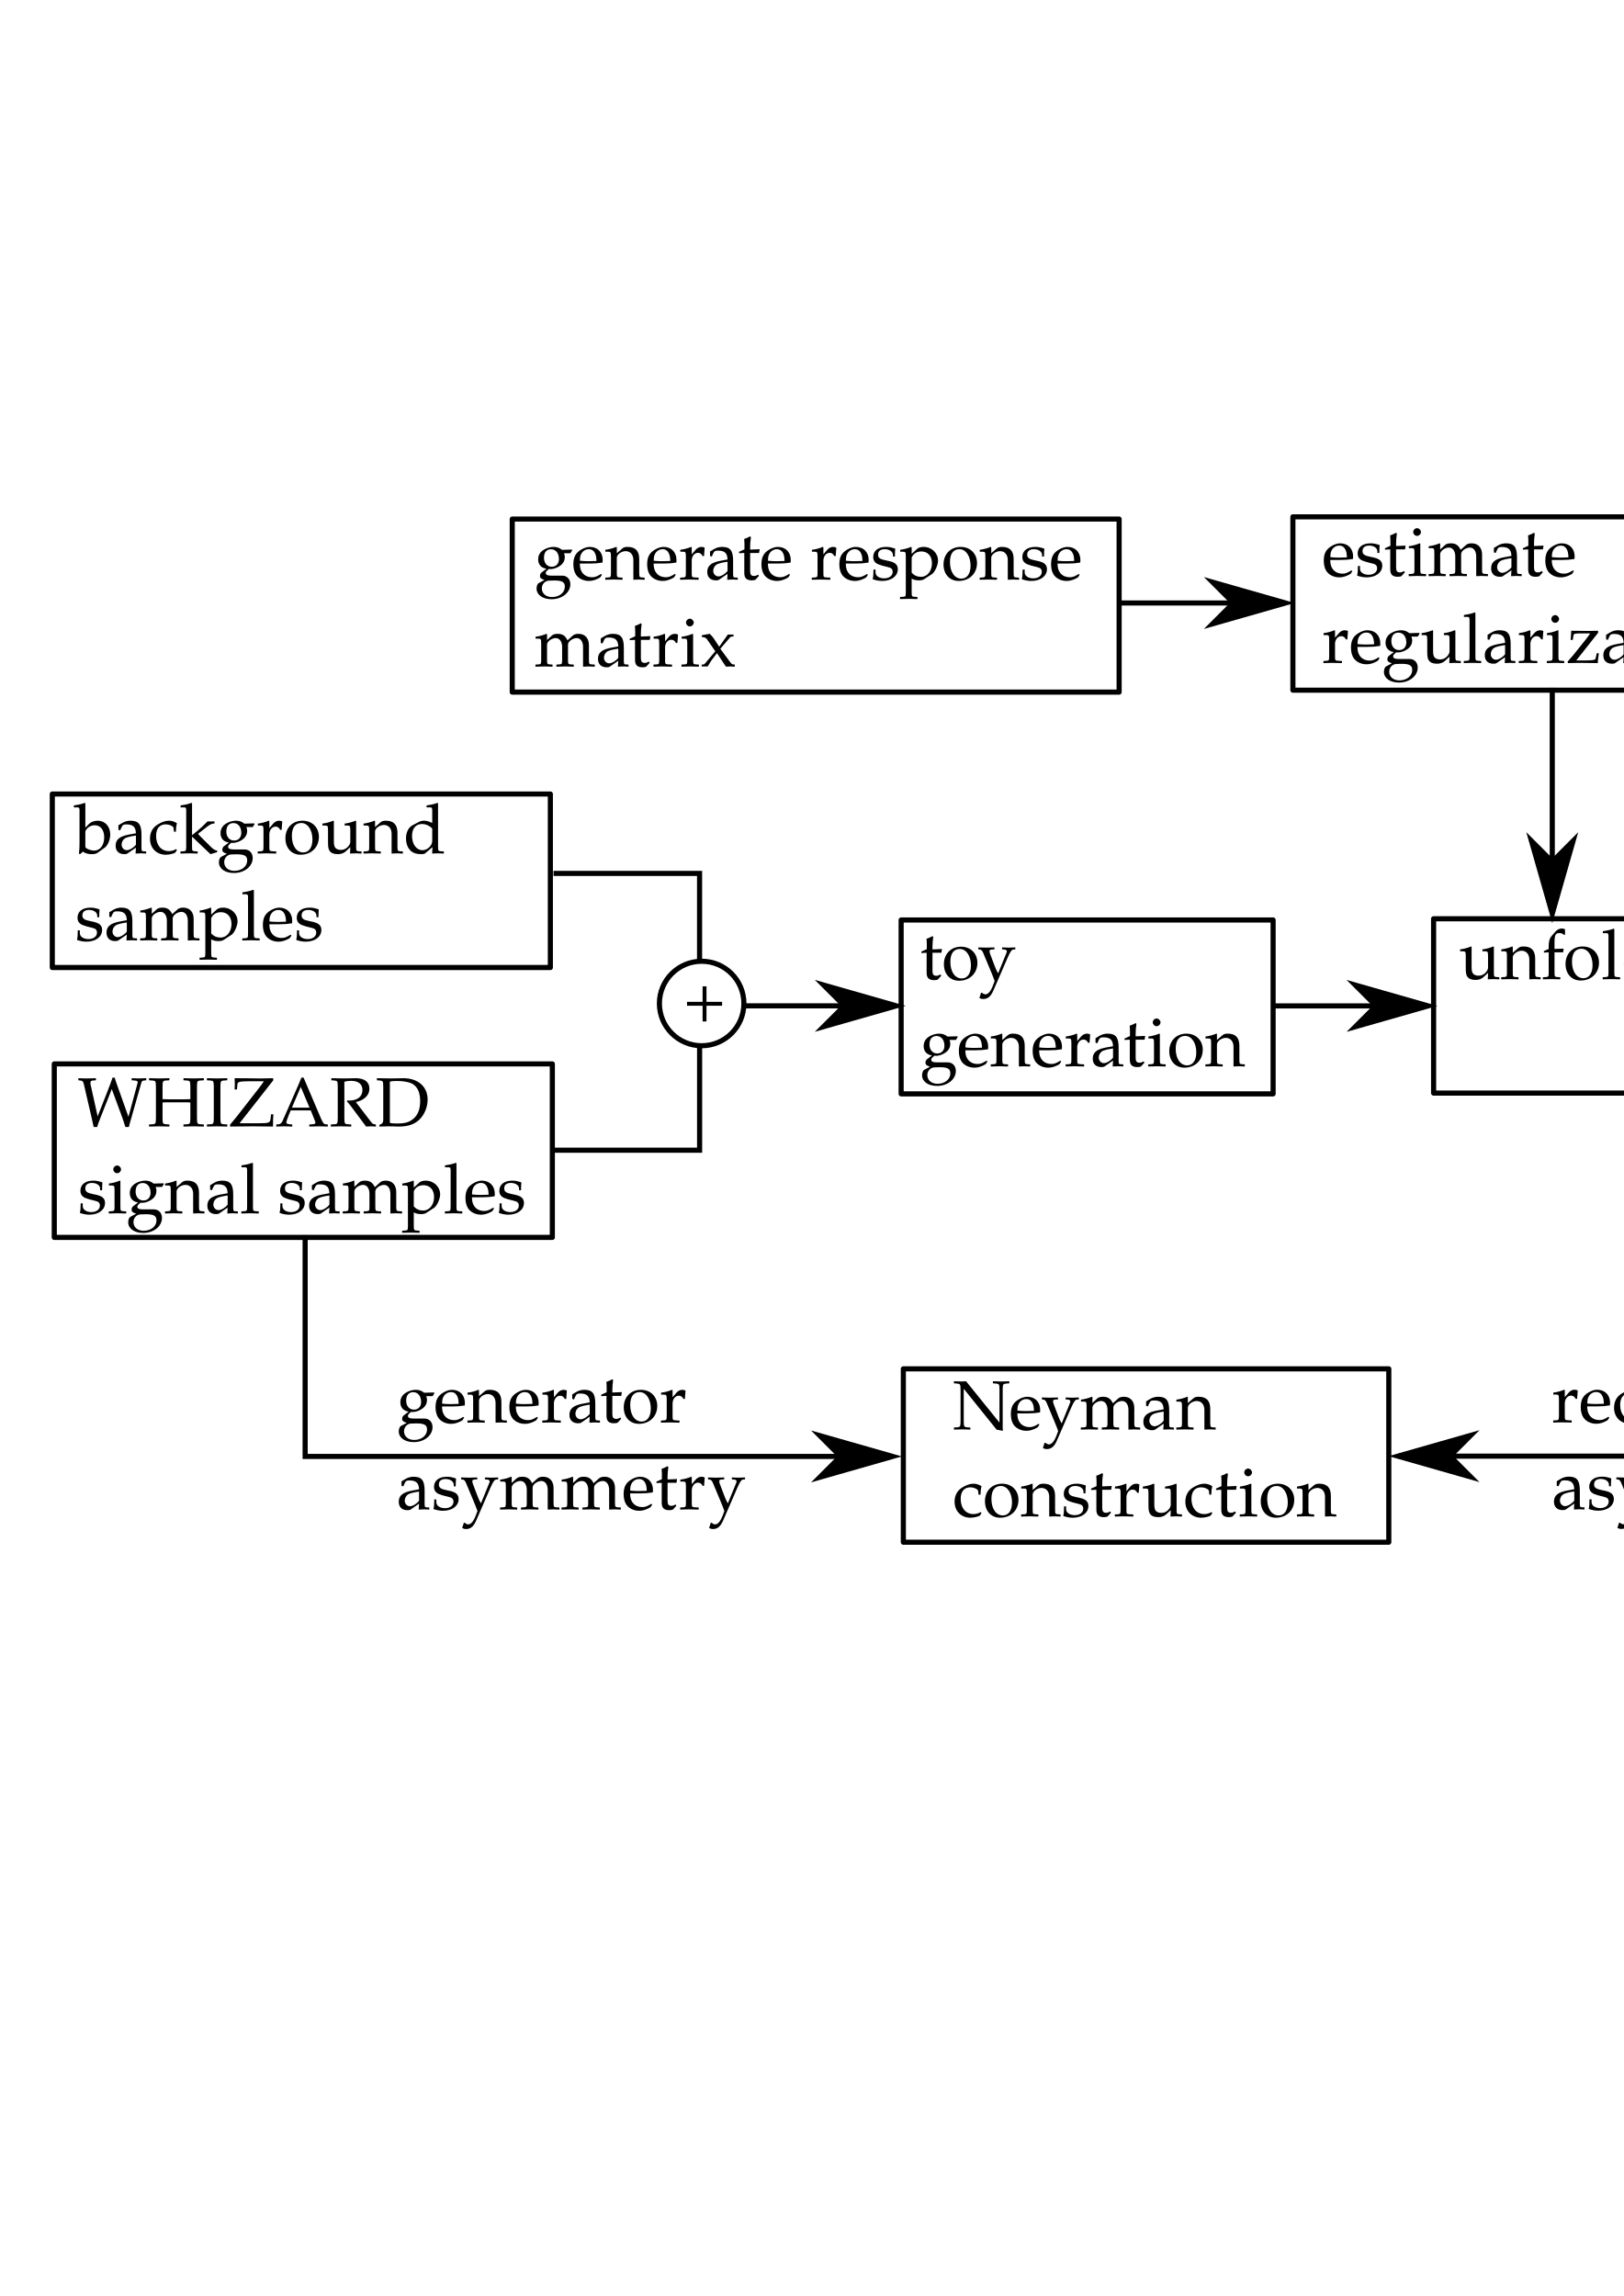
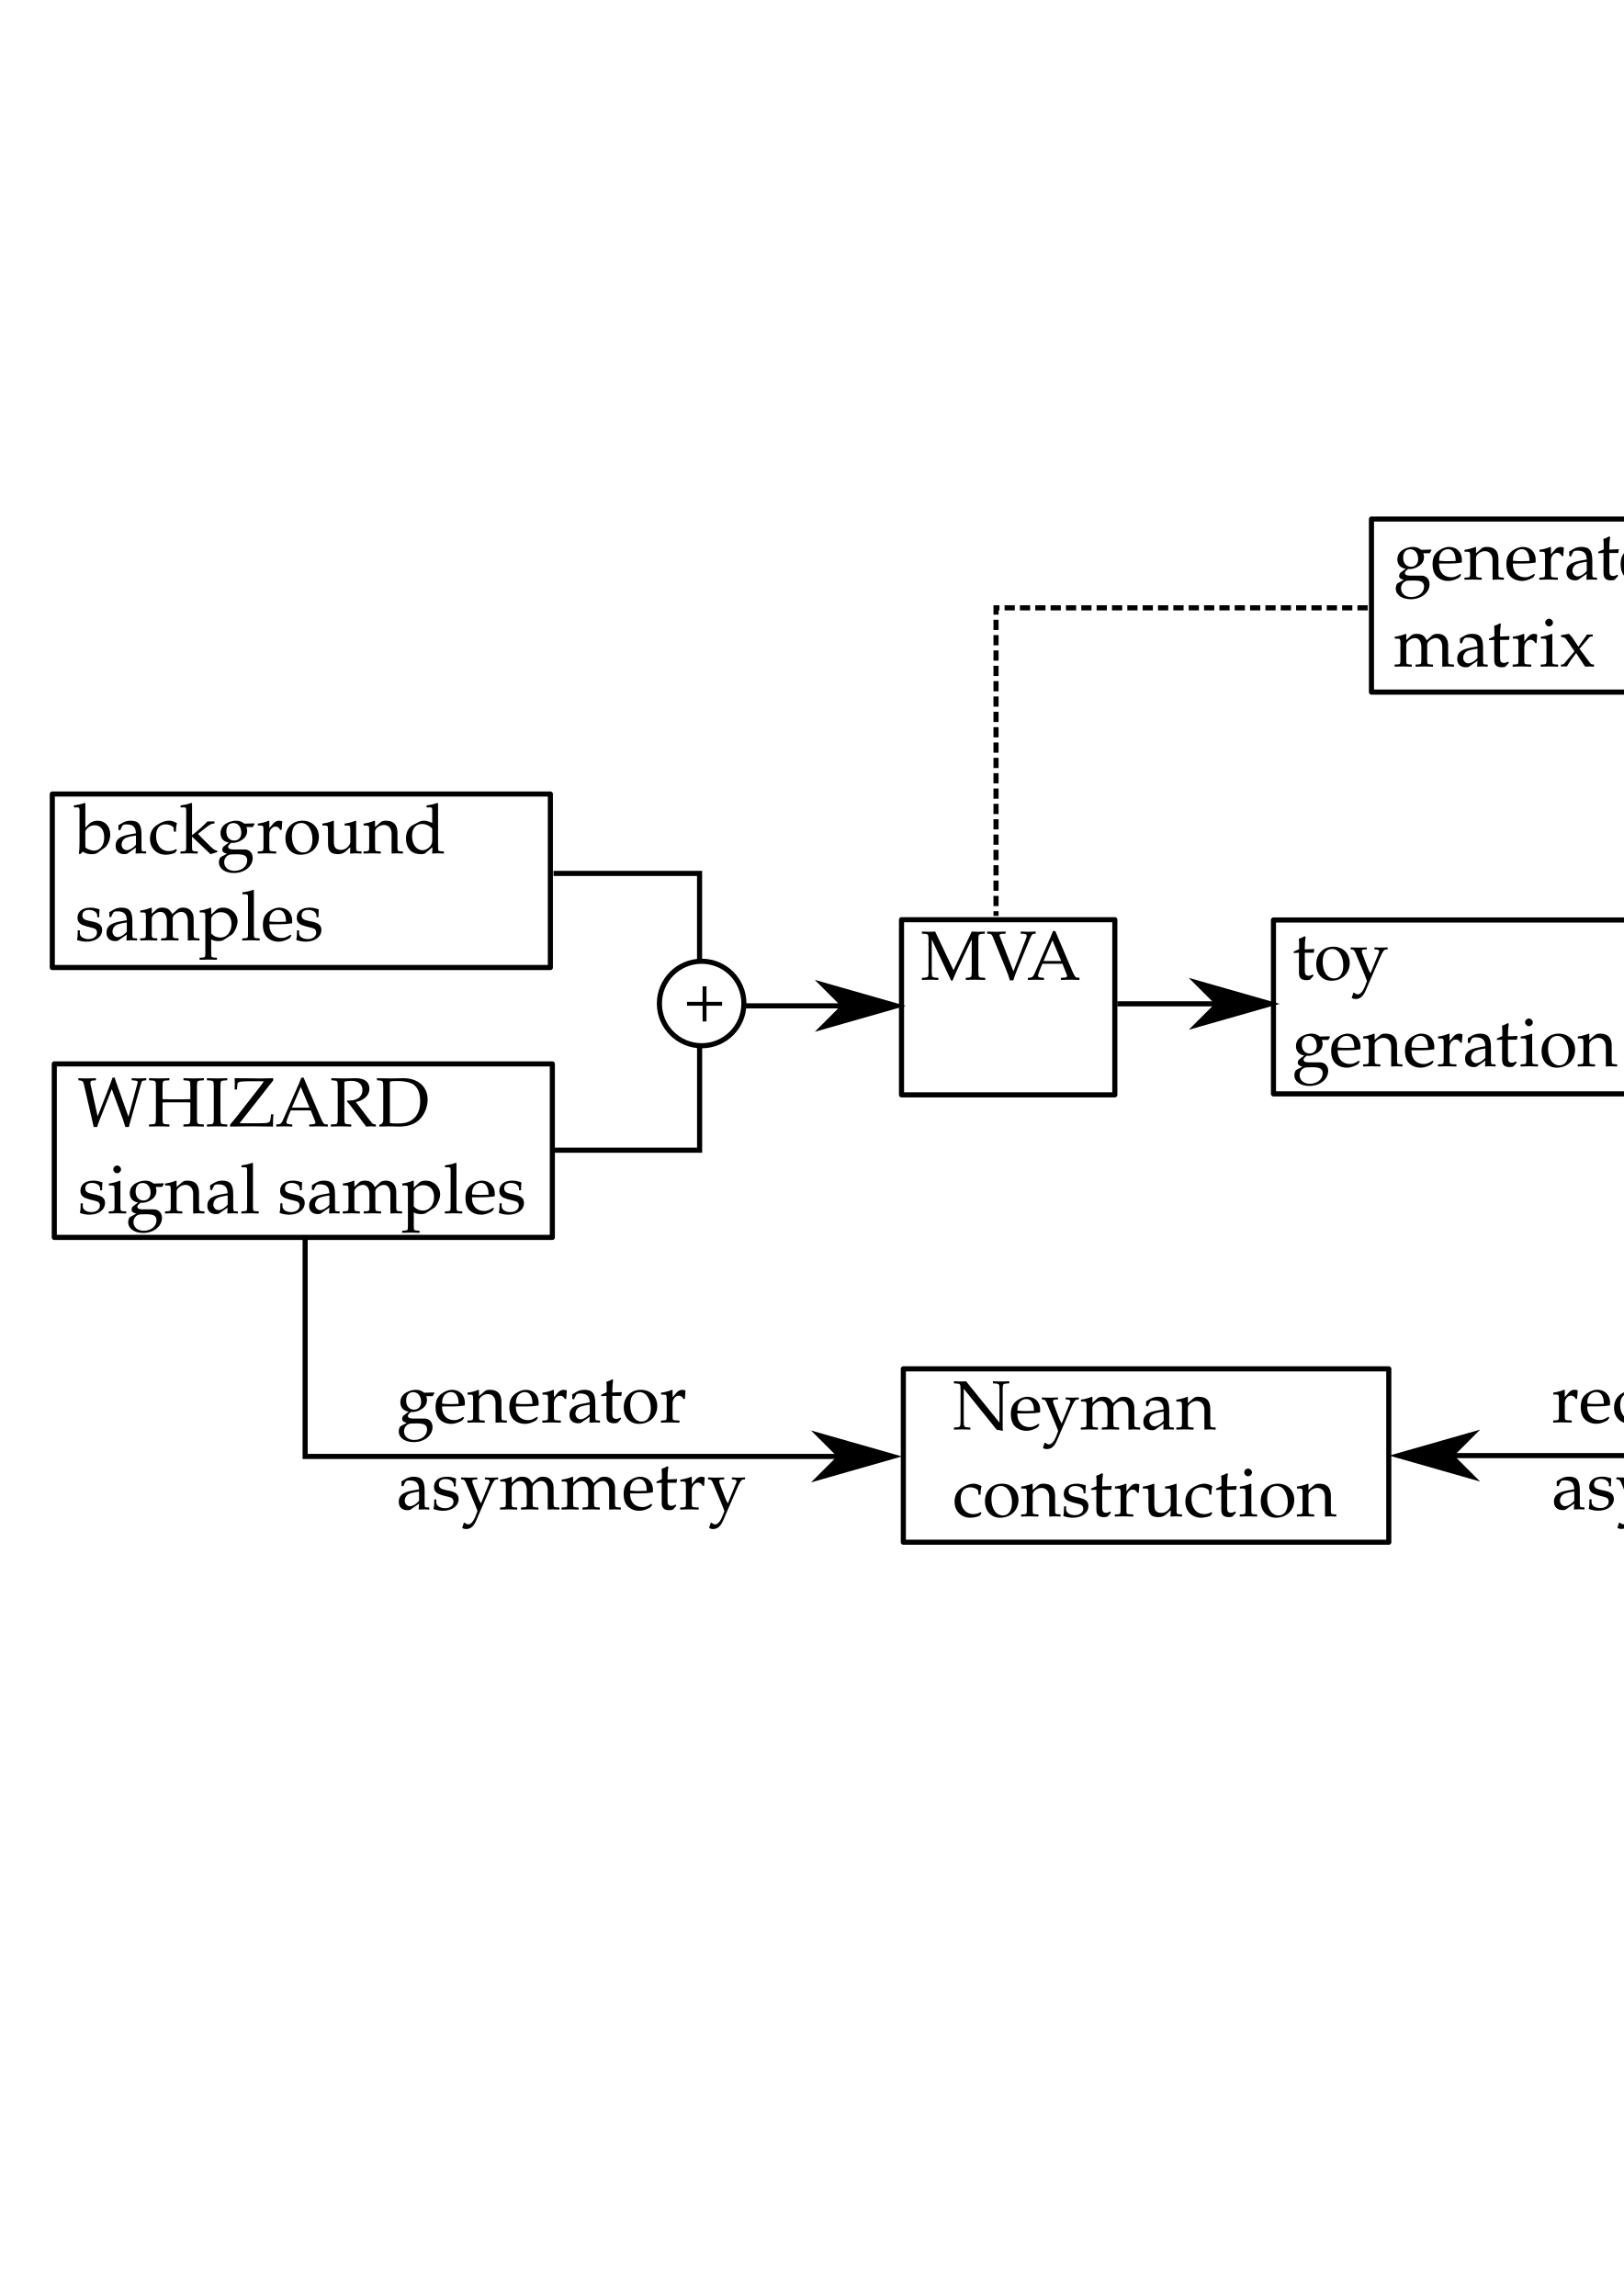
<svg xmlns="http://www.w3.org/2000/svg" width="210mm" height="297mm" id="svg2" version="1.1">
  <defs id="defs4">
    <marker orient="auto" refY="0.0" refX="0.0" id="Arrow1Lend" style="overflow:visible;">
      <path id="path4357" d="M 0.0,0.0 L 5.0,-5.0 L -12.5,0.0 L 5.0,5.0 L 0.0,0.0 z " style="fill-rule:evenodd;stroke:#000000;stroke-width:1.0pt;marker-start:none;" transform="scale(0.8) rotate(180) translate(12.5,0)" />
    </marker>
    <marker orient="auto" refY="0" refX="0" id="Arrow1Lend-1" style="overflow:visible">
      <path id="path4357-6" d="M 0,0 5,-5 -12.5,0 5,5 0,0 z" style="fill-rule:evenodd;stroke:#000000;stroke-width:1pt;marker-start:none" transform="matrix(-0.8,0,0,-0.8,-10,0)" />
    </marker>
    <marker orient="auto" refY="0" refX="0" id="Arrow1Lend-5" style="overflow:visible">
      <path id="path4357-7" d="M 0,0 5,-5 -12.5,0 5,5 0,0 z" style="fill-rule:evenodd;stroke:#000000;stroke-width:1pt;marker-start:none" transform="matrix(-0.8,0,0,-0.8,-10,0)" />
    </marker>
    <marker orient="auto" refY="0" refX="0" id="Arrow1Lend-18" style="overflow:visible">
      <path id="path4357-9" d="M 0,0 5,-5 -12.5,0 5,5 0,0 z" style="fill-rule:evenodd;stroke:#000000;stroke-width:1pt;marker-start:none" transform="matrix(-0.8,0,0,-0.8,-10,0)" />
    </marker>
    <marker orient="auto" refY="0" refX="0" id="Arrow1Lend-7" style="overflow:visible">
      <path id="path4357-95" d="M 0,0 5,-5 -12.5,0 5,5 0,0 z" style="fill-rule:evenodd;stroke:#000000;stroke-width:1pt;marker-start:none" transform="matrix(-0.8,0,0,-0.8,-10,0)" />
    </marker>
    <marker orient="auto" refY="0" refX="0" id="Arrow1Lend-6" style="overflow:visible">
      <path id="path4357-4" d="M 0,0 5,-5 -12.5,0 5,5 0,0 z" style="fill-rule:evenodd;stroke:#000000;stroke-width:1pt;marker-start:none" transform="matrix(-0.8,0,0,-0.8,-10,0)" />
    </marker>
    <marker orient="auto" refY="0" refX="0" id="Arrow1Lend-189" style="overflow:visible">
      <path id="path4357-8" d="M 0,0 5,-5 -12.5,0 5,5 0,0 z" style="fill-rule:evenodd;stroke:#000000;stroke-width:1pt;marker-start:none" transform="matrix(-0.8,0,0,-0.8,-10,0)" />
    </marker>
    <marker orient="auto" refY="0" refX="0" id="Arrow1Lend-14" style="overflow:visible">
      <path id="path4357-3" d="M 0,0 5,-5 -12.5,0 5,5 0,0 z" style="fill-rule:evenodd;stroke:#000000;stroke-width:1pt;marker-start:none" transform="matrix(-0.8,0,0,-0.8,-10,0)" />
    </marker>
+     <marker orient="auto" refY="0" refX="0" id="Arrow1Lend-3" style="overflow:visible">
+       <path id="path4357-2" d="M 0,0 5,-5 -12.5,0 5,5 0,0 z" style="fill-rule:evenodd;stroke:#000000;stroke-width:1pt;marker-start:none" transform="matrix(-0.8,0,0,-0.8,-10,0)" />
+     </marker>
  </defs>
  <g id="layer1">
    <text xml:space="preserve" style="font-size:34px;font-style:normal;font-variant:normal;font-weight:normal;font-stretch:normal;text-align:start;line-height:125%;writing-mode:lr-tb;text-anchor:start;fill:#000000;fill-opacity:1;stroke:none;font-family:Palatino Linotype;-inkscape-font-specification:Palatino Linotype;stroke-width:2.5;stroke-miterlimit:4;stroke-dasharray:none" x="36.626" y="417.197" id="text2816">
      <tspan x="36.626" y="417.197" id="tspan2820">background </tspan>
      <tspan x="36.626" y="459.697" id="tspan3176">samples</tspan>
    </text>
    <text xml:space="preserve" style="font-size:34px;font-style:normal;font-variant:normal;font-weight:normal;font-stretch:normal;text-align:start;line-height:125%;writing-mode:lr-tb;text-anchor:start;fill:#000000;fill-opacity:1;stroke:none;font-family:Palatino Linotype;-inkscape-font-specification:Palatino Linotype;stroke-width:2.5;stroke-miterlimit:4;stroke-dasharray:none" x="38.044" y="550.669" id="text2816-1">
      <tspan id="tspan2818-7" x="38.044" y="550.669">WHIZARD</tspan>
      <tspan x="38.044" y="593.169" id="tspan2820-4">signal samples</tspan>
    </text>
-     <text xml:space="preserve" style="font-size:34px;font-style:normal;font-variant:normal;font-weight:normal;font-stretch:normal;text-align:start;line-height:125%;writing-mode:lr-tb;text-anchor:start;fill:#000000;fill-opacity:1;stroke:none;font-family:Palatino Linotype;-inkscape-font-specification:Palatino Linotype;stroke-width:2.5;stroke-miterlimit:4;stroke-dasharray:none" x="449.63" y="478.797" id="text2816-1-0">
-       <tspan x="449.63" y="478.797" id="tspan2820-4-4">toy </tspan>
-       <tspan x="449.63" y="521.297" id="tspan3339">generation</tspan>
+     <text xml:space="preserve" style="font-size:34px;font-style:normal;font-variant:normal;font-weight:normal;font-stretch:normal;text-align:start;line-height:125%;writing-mode:lr-tb;text-anchor:start;fill:#000000;fill-opacity:1;stroke:none;font-family:Palatino Linotype;-inkscape-font-specification:Palatino Linotype;stroke-width:2.5;stroke-miterlimit:4;stroke-dasharray:none" x="631.63" y="478.797" id="text2816-1-0">
+       <tspan x="631.63" y="478.797" id="tspan2820-4-4">toy </tspan>
+       <tspan x="631.63" y="521.297" id="tspan3339">generation</tspan>
    </text>
    <text xml:space="preserve" style="font-size:34px;font-style:normal;font-weight:normal;fill:#000000;fill-opacity:1;stroke:none;font-family:Palatino Linotype;-inkscape-font-specification:Palatino Linotype;stroke-width:2.5;stroke-miterlimit:4;stroke-dasharray:none;font-stretch:normal;font-variant:normal;text-anchor:start;text-align:start;writing-mode:lr;line-height:125%" x="623.549" y="613.714" id="text3208">
      <tspan id="tspan3210" x="623.549" y="613.714" />
    </text>
-     <text xml:space="preserve" style="font-size:34px;font-style:normal;font-variant:normal;font-weight:normal;font-stretch:normal;text-align:start;line-height:125%;writing-mode:lr-tb;text-anchor:start;fill:#000000;fill-opacity:1;stroke:none;font-family:Palatino Linotype;-inkscape-font-specification:Palatino Linotype;stroke-width:2.5;stroke-miterlimit:4;stroke-dasharray:none" x="261.187" y="283.337" id="text2816-1-0-8">
-       <tspan x="261.187" y="283.337" id="tspan3335">generate response</tspan>
-       <tspan x="261.187" y="325.837" id="tspan3237">matrix</tspan>
+     <text xml:space="preserve" style="font-size:34px;font-style:normal;font-variant:normal;font-weight:normal;font-stretch:normal;text-align:start;line-height:125%;writing-mode:lr-tb;text-anchor:start;fill:#000000;fill-opacity:1;stroke:none;font-family:Palatino Linotype;-inkscape-font-specification:Palatino Linotype;stroke-width:2.5;stroke-miterlimit:4;stroke-dasharray:none" x="681.187" y="283.337" id="text2816-1-0-8">
+       <tspan x="681.187" y="283.337" id="tspan3335">generate response</tspan>
+       <tspan x="681.187" y="325.837" id="tspan3237">matrix</tspan>
    </text>
-     <text xml:space="preserve" style="font-size:34px;font-style:normal;font-variant:normal;font-weight:normal;font-stretch:normal;text-align:start;line-height:125%;writing-mode:lr-tb;text-anchor:start;fill:#000000;fill-opacity:1;stroke:none;font-family:Palatino Linotype;-inkscape-font-specification:Palatino Linotype;stroke-width:2.5;stroke-miterlimit:4;stroke-dasharray:none" x="646.201" y="281.583" id="text2816-1-0-8-2">
-       <tspan x="646.201" y="281.583" id="tspan3269">estimate </tspan>
-       <tspan x="646.201" y="324.083" id="tspan3333">regularization</tspan>
+     <text xml:space="preserve" style="font-size:34px;font-style:normal;font-variant:normal;font-weight:normal;font-stretch:normal;text-align:start;line-height:125%;writing-mode:lr-tb;text-anchor:start;fill:#000000;fill-opacity:1;stroke:none;font-family:Palatino Linotype;-inkscape-font-specification:Palatino Linotype;stroke-width:2.5;stroke-miterlimit:4;stroke-dasharray:none" x="1066.201" y="281.583" id="text2816-1-0-8-2">
+       <tspan x="1066.201" y="281.583" id="tspan3269">estimate </tspan>
+       <tspan x="1066.201" y="324.083" id="tspan3333">regularization</tspan>
    </text>
-     <text xml:space="preserve" style="font-size:34px;font-style:normal;font-variant:normal;font-weight:normal;font-stretch:normal;text-align:start;line-height:125%;writing-mode:lr-tb;text-anchor:start;fill:#000000;fill-opacity:1;stroke:none;font-family:Palatino Linotype;-inkscape-font-specification:Palatino Linotype;stroke-width:2.5;stroke-miterlimit:4;stroke-dasharray:none" x="713.131" y="478.687" id="text2816-1-0-8-2-5">
-       <tspan x="713.131" y="478.687" id="tspan3269-1">unfold</tspan>
+     <text xml:space="preserve" style="font-size:34px;font-style:normal;font-variant:normal;font-weight:normal;font-stretch:normal;text-align:start;line-height:125%;writing-mode:lr-tb;text-anchor:start;fill:#000000;fill-opacity:1;stroke:none;font-family:Palatino Linotype;-inkscape-font-specification:Palatino Linotype;stroke-width:2.5;stroke-miterlimit:4;stroke-dasharray:none" x="895.131" y="478.687" id="text2816-1-0-8-2-5">
+       <tspan x="895.131" y="478.687" id="tspan3269-1">unfold</tspan>
    </text>
    <text xml:space="preserve" style="font-size:34px;font-style:normal;font-weight:normal;fill:#000000;fill-opacity:1;stroke:none;font-family:Palatino Linotype;-inkscape-font-specification:Palatino Linotype;stroke-width:2.5;stroke-miterlimit:4;stroke-dasharray:none;font-stretch:normal;font-variant:normal;text-anchor:start;text-align:start;writing-mode:lr;line-height:125%" x="658.956" y="725.835" id="text3298">
      <tspan id="tspan3300" x="658.956" y="725.835" />
    </text>
-     <text xml:space="preserve" style="font-size:34px;font-style:normal;font-variant:normal;font-weight:normal;font-stretch:normal;text-align:start;line-height:125%;writing-mode:lr-tb;text-anchor:start;fill:#000000;fill-opacity:1;stroke:none;font-family:Palatino Linotype;-inkscape-font-specification:Palatino Linotype;stroke-width:2.5;stroke-miterlimit:4;stroke-dasharray:none" x="920.34" y="479.683" id="text2816-1-0-8-2-5-7">
-       <tspan x="920.34" y="479.683" id="tspan3269-1-1">calculate </tspan>
-       <tspan x="920.34" y="522.183" id="tspan3341">asymmetry</tspan>
-       <tspan x="920.34" y="564.683" id="tspan3327" />
+     <text xml:space="preserve" style="font-size:34px;font-style:normal;font-variant:normal;font-weight:normal;font-stretch:normal;text-align:start;line-height:125%;writing-mode:lr-tb;text-anchor:start;fill:#000000;fill-opacity:1;stroke:none;font-family:Palatino Linotype;-inkscape-font-specification:Palatino Linotype;stroke-width:2.5;stroke-miterlimit:4;stroke-dasharray:none" x="1102.34" y="479.683" id="text2816-1-0-8-2-5-7">
+       <tspan x="1102.34" y="479.683" id="tspan3269-1-1">calculate </tspan>
+       <tspan x="1102.34" y="522.183" id="tspan3341">asymmetry</tspan>
+       <tspan x="1102.34" y="564.683" id="tspan3327" />
    </text>
    <text xml:space="preserve" style="font-size:34px;font-style:normal;font-weight:normal;fill:#000000;fill-opacity:1;stroke:none;font-family:Palatino Linotype;-inkscape-font-specification:Palatino Linotype;stroke-width:2.5;stroke-miterlimit:4;stroke-dasharray:none;font-stretch:normal;font-variant:normal;text-anchor:start;text-align:start;writing-mode:lr;line-height:125%" x="662.89" y="843.857" id="text3329">
      <tspan id="tspan3331" x="662.89" y="843.857" />
    </text>
    <text xml:space="preserve" style="font-size:34px;font-style:normal;font-variant:normal;font-weight:normal;font-stretch:normal;text-align:start;line-height:125%;writing-mode:lr-tb;text-anchor:start;fill:#000000;fill-opacity:1;stroke:none;font-family:Palatino Linotype;-inkscape-font-specification:Palatino Linotype;stroke-width:2.5;stroke-miterlimit:4;stroke-dasharray:none" x="465.725" y="698.832" id="text2816-1-0-1">
      <tspan x="465.725" y="698.832" id="tspan3339-2">Neyman</tspan>
      <tspan x="465.725" y="741.332" id="tspan3373">construction</tspan>
    </text>
-     <rect style="font-size:34px;font-style:normal;font-variant:normal;font-weight:normal;font-stretch:normal;text-align:start;line-height:125%;writing-mode:lr-tb;text-anchor:start;fill:none;stroke:#000000;stroke-width:2.5;stroke-linecap:round;stroke-linejoin:round;stroke-miterlimit:4;stroke-opacity:1;stroke-dasharray:none;stroke-dashoffset:0;font-family:Palatino Linotype;-inkscape-font-specification:Palatino Linotype" id="rect3379" width="296.651" height="84.616" x="250.398" y="253.763" />
+     <rect style="font-size:34px;font-style:normal;font-variant:normal;font-weight:normal;font-stretch:normal;text-align:start;line-height:125%;writing-mode:lr-tb;text-anchor:start;fill:none;stroke:#000000;stroke-width:2.5;stroke-linecap:round;stroke-linejoin:round;stroke-miterlimit:4;stroke-opacity:1;stroke-dasharray:none;stroke-dashoffset:0;font-family:Palatino Linotype;-inkscape-font-specification:Palatino Linotype" id="rect3379" width="296.651" height="84.616" x="670.398" y="253.763" />
    <rect style="font-size:34px;font-style:normal;font-variant:normal;font-weight:normal;font-stretch:normal;text-align:start;line-height:125%;writing-mode:lr-tb;text-anchor:start;fill:none;stroke:#000000;stroke-width:2.5;stroke-linecap:round;stroke-linejoin:round;stroke-miterlimit:4;stroke-opacity:1;stroke-dasharray:none;stroke-dashoffset:0;font-family:Palatino Linotype;-inkscape-font-specification:Palatino Linotype" id="rect3379-7" width="243.464" height="84.823" x="26.532" y="520.142" />
    <rect style="font-size:34px;font-style:normal;font-variant:normal;font-weight:normal;font-stretch:normal;text-align:start;line-height:125%;writing-mode:lr-tb;text-anchor:start;fill:none;stroke:#000000;stroke-width:2.5;stroke-linecap:round;stroke-linejoin:round;stroke-miterlimit:4;stroke-opacity:1;stroke-dasharray:none;stroke-dashoffset:0;font-family:Palatino Linotype;-inkscape-font-specification:Palatino Linotype" id="rect3379-7-1" width="243.464" height="84.823" x="25.562" y="388.199" />
-     <rect style="font-size:34px;font-style:normal;font-variant:normal;font-weight:normal;font-stretch:normal;text-align:start;line-height:125%;writing-mode:lr-tb;text-anchor:start;fill:none;stroke:#000000;stroke-width:2.5;stroke-linecap:round;stroke-linejoin:round;stroke-miterlimit:4;stroke-opacity:1;stroke-dasharray:none;stroke-dashoffset:0;font-family:Palatino Linotype;-inkscape-font-specification:Palatino Linotype" id="rect3379-7-1-4" width="181.828" height="85.016" x="440.498" y="449.777" />
+     <rect style="font-size:34px;font-style:normal;font-variant:normal;font-weight:normal;font-stretch:normal;text-align:start;line-height:125%;writing-mode:lr-tb;text-anchor:start;fill:none;stroke:#000000;stroke-width:2.5;stroke-linecap:round;stroke-linejoin:round;stroke-miterlimit:4;stroke-opacity:1;stroke-dasharray:none;stroke-dashoffset:0;font-family:Palatino Linotype;-inkscape-font-specification:Palatino Linotype" id="rect3379-7-1-4" width="181.828" height="85.016" x="622.498" y="449.777" />
    <text xml:space="preserve" style="font-size:34px;font-style:normal;font-variant:normal;font-weight:normal;font-stretch:normal;text-align:start;line-height:125%;writing-mode:lr-tb;text-anchor:start;fill:#000000;fill-opacity:1;stroke:none;font-family:Palatino Linotype;-inkscape-font-specification:Palatino Linotype;stroke-width:2.5;stroke-miterlimit:4;stroke-dasharray:none" x="334.099" y="499.626" id="text4241">
      <tspan id="tspan4243" x="334.099" y="499.626">+</tspan>
    </text>
    <path style="fill:none;stroke:#000000;stroke-width:2.5;stroke-linecap:round;stroke-linejoin:round;stroke-miterlimit:4;stroke-opacity:1;stroke-dasharray:none;stroke-dashoffset:0;-inkscape-font-specification:Palatino Linotype;font-family:Palatino Linotype;font-weight:normal;font-style:normal;font-stretch:normal;font-variant:normal;font-size:34px;text-anchor:start;text-align:start;writing-mode:lr;line-height:125%" id="path4247" d="m 289.154,746.489 a 20.654,20.654 0 1 1 -41.308,0 20.654,20.654 0 1 1 41.308,0 z" transform="translate(74.48348,-255.879)" />
    <path style="font-size:34px;font-style:normal;font-variant:normal;font-weight:normal;font-stretch:normal;text-align:start;line-height:125%;writing-mode:lr-tb;text-anchor:start;fill:none;stroke:#000000;stroke-width:2.5;stroke-linecap:butt;stroke-linejoin:miter;stroke-miterlimit:4;stroke-opacity:1;stroke-dasharray:none;font-family:Palatino Linotype;-inkscape-font-specification:Palatino Linotype" d="m 270.568,427.013 71.397,0 0,43.221" id="path4249" />
    <path style="font-size:34px;font-style:normal;font-variant:normal;font-weight:normal;font-stretch:normal;text-align:start;line-height:125%;writing-mode:lr-tb;text-anchor:start;fill:none;stroke:#000000;stroke-width:2.5;stroke-linecap:butt;stroke-linejoin:miter;stroke-miterlimit:4;stroke-opacity:1;stroke-dasharray:none;font-family:Palatino Linotype;-inkscape-font-specification:Palatino Linotype" d="m 341.983,511.325 0,51.009 -71.433,0" id="path4253" />
    <path style="font-size:34px;font-style:normal;font-variant:normal;font-weight:normal;font-stretch:normal;text-align:start;line-height:125%;writing-mode:lr-tb;text-anchor:start;fill:none;stroke:#000000;stroke-width:2.5;stroke-linecap:butt;stroke-linejoin:miter;stroke-miterlimit:4;stroke-opacity:1;stroke-dasharray:none;marker-end:url(#Arrow1Lend);font-family:Palatino Linotype;-inkscape-font-specification:Palatino Linotype" d="m 363.317,491.758 74.539,0" id="path4257" />
-     <rect style="font-size:34px;font-style:normal;font-variant:normal;font-weight:normal;font-stretch:normal;text-align:start;line-height:125%;writing-mode:lr-tb;text-anchor:start;fill:none;stroke:#000000;stroke-width:2.5;stroke-linecap:round;stroke-linejoin:round;stroke-miterlimit:4;stroke-opacity:1;stroke-dasharray:none;stroke-dashoffset:0;font-family:Palatino Linotype;-inkscape-font-specification:Palatino Linotype" id="rect3379-7-1-4-2" width="127.79" height="85.223" x="700.773" y="449.179" />
-     <rect style="font-size:34px;font-style:normal;font-variant:normal;font-weight:normal;font-stretch:normal;text-align:start;line-height:125%;writing-mode:lr-tb;text-anchor:start;fill:none;stroke:#000000;stroke-width:2.5;stroke-linecap:round;stroke-linejoin:round;stroke-miterlimit:4;stroke-opacity:1;stroke-dasharray:none;stroke-dashoffset:0;font-family:Palatino Linotype;-inkscape-font-specification:Palatino Linotype" id="rect3379-7-1-4-3" width="192.947" height="84.94" x="906.892" y="449.321" />
-     <rect style="font-size:34px;font-style:normal;font-variant:normal;font-weight:normal;font-stretch:normal;text-align:start;line-height:125%;writing-mode:lr-tb;text-anchor:start;fill:none;stroke:#000000;stroke-width:2.5;stroke-linecap:round;stroke-linejoin:round;stroke-miterlimit:4;stroke-opacity:1;stroke-dasharray:none;stroke-dashoffset:0;font-family:Palatino Linotype;-inkscape-font-specification:Palatino Linotype" id="rect3379-2" width="245.25" height="84.739" x="631.993" y="252.685" />
+     <rect style="font-size:34px;font-style:normal;font-variant:normal;font-weight:normal;font-stretch:normal;text-align:start;line-height:125%;writing-mode:lr-tb;text-anchor:start;fill:none;stroke:#000000;stroke-width:2.5;stroke-linecap:round;stroke-linejoin:round;stroke-miterlimit:4;stroke-opacity:1;stroke-dasharray:none;stroke-dashoffset:0;font-family:Palatino Linotype;-inkscape-font-specification:Palatino Linotype" id="rect3379-7-1-4-2" width="127.79" height="85.223" x="882.773" y="449.179" />
+     <rect style="font-size:34px;font-style:normal;font-variant:normal;font-weight:normal;font-stretch:normal;text-align:start;line-height:125%;writing-mode:lr-tb;text-anchor:start;fill:none;stroke:#000000;stroke-width:2.5;stroke-linecap:round;stroke-linejoin:round;stroke-miterlimit:4;stroke-opacity:1;stroke-dasharray:none;stroke-dashoffset:0;font-family:Palatino Linotype;-inkscape-font-specification:Palatino Linotype" id="rect3379-7-1-4-3" width="192.947" height="84.94" x="1088.892" y="449.321" />
+     <rect style="font-size:34px;font-style:normal;font-variant:normal;font-weight:normal;font-stretch:normal;text-align:start;line-height:125%;writing-mode:lr-tb;text-anchor:start;fill:none;stroke:#000000;stroke-width:2.5;stroke-linecap:round;stroke-linejoin:round;stroke-miterlimit:4;stroke-opacity:1;stroke-dasharray:none;stroke-dashoffset:0;font-family:Palatino Linotype;-inkscape-font-specification:Palatino Linotype" id="rect3379-2" width="245.25" height="84.739" x="1051.993" y="252.685" />
    <rect style="font-size:34px;font-style:normal;font-variant:normal;font-weight:normal;font-stretch:normal;text-align:start;line-height:125%;writing-mode:lr-tb;text-anchor:start;fill:none;stroke:#000000;stroke-width:2.5;stroke-linecap:round;stroke-linejoin:round;stroke-miterlimit:4;stroke-opacity:1;stroke-dasharray:none;stroke-dashoffset:0;font-family:Palatino Linotype;-inkscape-font-specification:Palatino Linotype" id="rect3379-7-2" width="237.3" height="84.759" x="441.571" y="669.225" />
    <path style="font-size:34px;font-style:normal;font-variant:normal;font-weight:normal;font-stretch:normal;text-align:start;line-height:125%;writing-mode:lr-tb;text-anchor:start;fill:none;stroke:#000000;stroke-width:2.5;stroke-linecap:butt;stroke-linejoin:miter;stroke-miterlimit:4;stroke-opacity:1;stroke-dasharray:none;marker-end:url(#Arrow1Lend);font-family:Palatino Linotype;-inkscape-font-specification:Palatino Linotype" d="m 149.157,603.891 0,108.164 286.859,0" id="path4347" />
-     <path style="font-size:34px;font-style:normal;font-variant:normal;font-weight:normal;font-stretch:normal;text-align:start;line-height:125%;writing-mode:lr-tb;text-anchor:start;fill:none;stroke:#000000;stroke-width:2.5;stroke-linecap:butt;stroke-linejoin:miter;stroke-miterlimit:4;stroke-opacity:1;stroke-dasharray:none;marker-end:url(#Arrow1Lend);font-family:Palatino Linotype;-inkscape-font-specification:Palatino Linotype" d="m 1004.75,533.237 0,178.675 -321.105,0" id="path4349" />
-     <path style="font-size:34px;font-style:normal;font-variant:normal;font-weight:normal;font-stretch:normal;text-align:start;line-height:125%;writing-mode:lr-tb;text-anchor:start;fill:none;stroke:#000000;stroke-width:2.5;stroke-linecap:butt;stroke-linejoin:miter;stroke-miterlimit:4;stroke-opacity:1;stroke-dasharray:none;marker-end:url(#Arrow1Lend);font-family:Palatino Linotype;-inkscape-font-specification:Palatino Linotype" d="m 548.146,294.802 79.909,0" id="path4257-2" />
-     <path style="font-size:34px;font-style:normal;font-variant:normal;font-weight:normal;font-stretch:normal;text-align:start;line-height:125%;writing-mode:lr-tb;text-anchor:start;fill:none;stroke:#000000;stroke-width:2.5;stroke-linecap:butt;stroke-linejoin:miter;stroke-miterlimit:4;stroke-opacity:1;stroke-dasharray:none;marker-end:url(#Arrow1Lend);font-family:Palatino Linotype;-inkscape-font-specification:Palatino Linotype" d="m 758.779,336.285 0,110.155" id="path4257-2-4" />
+     <path style="font-size:34px;font-style:normal;font-variant:normal;font-weight:normal;font-stretch:normal;text-align:start;line-height:125%;writing-mode:lr-tb;text-anchor:start;fill:none;stroke:#000000;stroke-width:2.5;stroke-linecap:butt;stroke-linejoin:miter;stroke-miterlimit:4;stroke-opacity:1;stroke-dasharray:none;marker-end:url(#Arrow1Lend);font-family:Palatino Linotype;-inkscape-font-specification:Palatino Linotype" d="m 1180.542,533.539 0,178.103 -496.595,0" id="path4349" />
+     <path style="font-size:34px;font-style:normal;font-variant:normal;font-weight:normal;font-stretch:normal;text-align:start;line-height:125%;writing-mode:lr-tb;text-anchor:start;fill:none;stroke:#000000;stroke-width:2.5;stroke-linecap:butt;stroke-linejoin:miter;stroke-miterlimit:4;stroke-opacity:1;stroke-dasharray:none;marker-end:url(#Arrow1Lend);font-family:Palatino Linotype;-inkscape-font-specification:Palatino Linotype" d="m 968.146,294.802 79.909,0" id="path4257-2" />
+     <path style="font-size:34px;font-style:normal;font-variant:normal;font-weight:normal;font-stretch:normal;text-align:start;line-height:125%;writing-mode:lr-tb;text-anchor:start;fill:none;stroke:#000000;stroke-width:2.5;stroke-linecap:butt;stroke-linejoin:miter;stroke-miterlimit:4;stroke-opacity:1;stroke-dasharray:none;marker-end:url(#Arrow1Lend);font-family:Palatino Linotype;-inkscape-font-specification:Palatino Linotype" d="m 1178.779,336.285 0,110.155" id="path4257-2-4" />
    <text xml:space="preserve" style="font-size:34px;font-style:normal;font-variant:normal;font-weight:normal;font-stretch:normal;text-align:start;line-height:125%;writing-mode:lr-tb;text-anchor:start;fill:#000000;fill-opacity:1;stroke:none;font-family:Palatino Linotype;-inkscape-font-specification:Palatino Linotype;stroke-width:2.5;stroke-miterlimit:4;stroke-dasharray:none" x="193.823" y="695.433" id="text2816-1-0-1-8">
      <tspan x="193.823" y="695.433" id="tspan3373-2">generator</tspan>
      <tspan x="193.823" y="737.933" id="tspan3731">asymmetry</tspan>
    </text>
    <text xml:space="preserve" style="font-size:34px;font-style:normal;font-variant:normal;font-weight:normal;font-stretch:normal;text-align:start;line-height:125%;writing-mode:lr-tb;text-anchor:start;fill:#000000;fill-opacity:1;stroke:none;font-family:Palatino Linotype;-inkscape-font-specification:Palatino Linotype;stroke-width:2.5;stroke-miterlimit:4;stroke-dasharray:none" x="758.515" y="695.386" id="text2816-1-0-1-8-7">
      <tspan x="758.515" y="695.386" id="tspan3373-2-9">reconstructed</tspan>
      <tspan x="758.515" y="737.886" id="tspan3731-5">asymmetry</tspan>
    </text>
-     <path style="font-size:34px;font-style:normal;font-variant:normal;font-weight:normal;font-stretch:normal;text-align:start;line-height:125%;writing-mode:lr-tb;text-anchor:start;fill:none;stroke:#000000;stroke-width:2.5;stroke-linecap:butt;stroke-linejoin:miter;stroke-miterlimit:4;stroke-opacity:1;stroke-dasharray:none;marker-end:url(#Arrow1Lend);font-family:Palatino Linotype;-inkscape-font-specification:Palatino Linotype" d="m 623.264,491.789 74.539,0" id="path4257-4" />
-     <path style="font-size:34px;font-style:normal;font-variant:normal;font-weight:normal;font-stretch:normal;text-align:start;line-height:125%;writing-mode:lr-tb;text-anchor:start;fill:none;stroke:#000000;stroke-width:2.5;stroke-linecap:butt;stroke-linejoin:miter;stroke-miterlimit:4;stroke-opacity:1;stroke-dasharray:none;marker-end:url(#Arrow1Lend);font-family:Palatino Linotype;-inkscape-font-specification:Palatino Linotype" d="m 829.313,492.454 74.539,0" id="path4257-4-9" />
+     <path style="font-size:34px;font-style:normal;font-variant:normal;font-weight:normal;font-stretch:normal;text-align:start;line-height:125%;writing-mode:lr-tb;text-anchor:start;fill:none;stroke:#000000;stroke-width:2.5;stroke-linecap:butt;stroke-linejoin:miter;stroke-miterlimit:4;stroke-opacity:1;stroke-dasharray:none;marker-end:url(#Arrow1Lend);font-family:Palatino Linotype;-inkscape-font-specification:Palatino Linotype" d="m 805.264,491.789 74.539,0" id="path4257-4" />
+     <path style="font-size:34px;font-style:normal;font-variant:normal;font-weight:normal;font-stretch:normal;text-align:start;line-height:125%;writing-mode:lr-tb;text-anchor:start;fill:none;stroke:#000000;stroke-width:2.5;stroke-linecap:butt;stroke-linejoin:miter;stroke-miterlimit:4;stroke-opacity:1;stroke-dasharray:none;marker-end:url(#Arrow1Lend);font-family:Palatino Linotype;-inkscape-font-specification:Palatino Linotype" d="m 1011.313,492.454 74.539,0" id="path4257-4-9" />
+     <text xml:space="preserve" style="font-size:34px;font-style:normal;font-variant:normal;font-weight:normal;font-stretch:normal;text-align:start;line-height:125%;writing-mode:lr-tb;text-anchor:start;fill:#000000;fill-opacity:1;stroke:none;font-family:Palatino Linotype;-inkscape-font-specification:Palatino Linotype;stroke-width:2.5;stroke-miterlimit:4;stroke-dasharray:none" x="450.113" y="478.976" id="text2816-1-0-17">
+       <tspan x="450.113" y="478.976" id="tspan2820-4-4-4">MVA </tspan>
+       <tspan x="450.113" y="521.476" id="tspan3339-0" />
+     </text>
+     <rect style="font-size:34px;font-style:normal;font-variant:normal;font-weight:normal;font-stretch:normal;text-align:start;line-height:125%;writing-mode:lr-tb;text-anchor:start;fill:none;stroke:#000000;stroke-width:2.5;stroke-linecap:round;stroke-linejoin:round;stroke-miterlimit:4;stroke-opacity:1;stroke-dasharray:none;stroke-dashoffset:0;font-family:Palatino Linotype;-inkscape-font-specification:Palatino Linotype" id="rect3379-7-1-4-9" width="104.269" height="85.616" x="440.681" y="449.656" />
+     <path style="font-size:34px;font-style:normal;font-variant:normal;font-weight:normal;font-stretch:normal;text-align:start;line-height:125%;writing-mode:lr-tb;text-anchor:start;fill:none;stroke:#000000;stroke-width:2.5;stroke-linecap:butt;stroke-linejoin:miter;stroke-miterlimit:4;stroke-opacity:1;stroke-dasharray:none;marker-end:url(#Arrow1Lend);font-family:Palatino Linotype;-inkscape-font-specification:Palatino Linotype" d="m 546.131,490.772 74.539,0" id="path4257-4-2" />
+     <path style="fill:none;stroke:#000000;stroke-width:2.5;stroke-linecap:butt;stroke-linejoin:miter;stroke-miterlimit:4;stroke-opacity:1;stroke-dasharray:5,2.5;stroke-dashoffset:0;marker-start:none" d="m 668.556,297.171 -181.673,0 0,150.597" id="path3044" />
  </g>
</svg>
